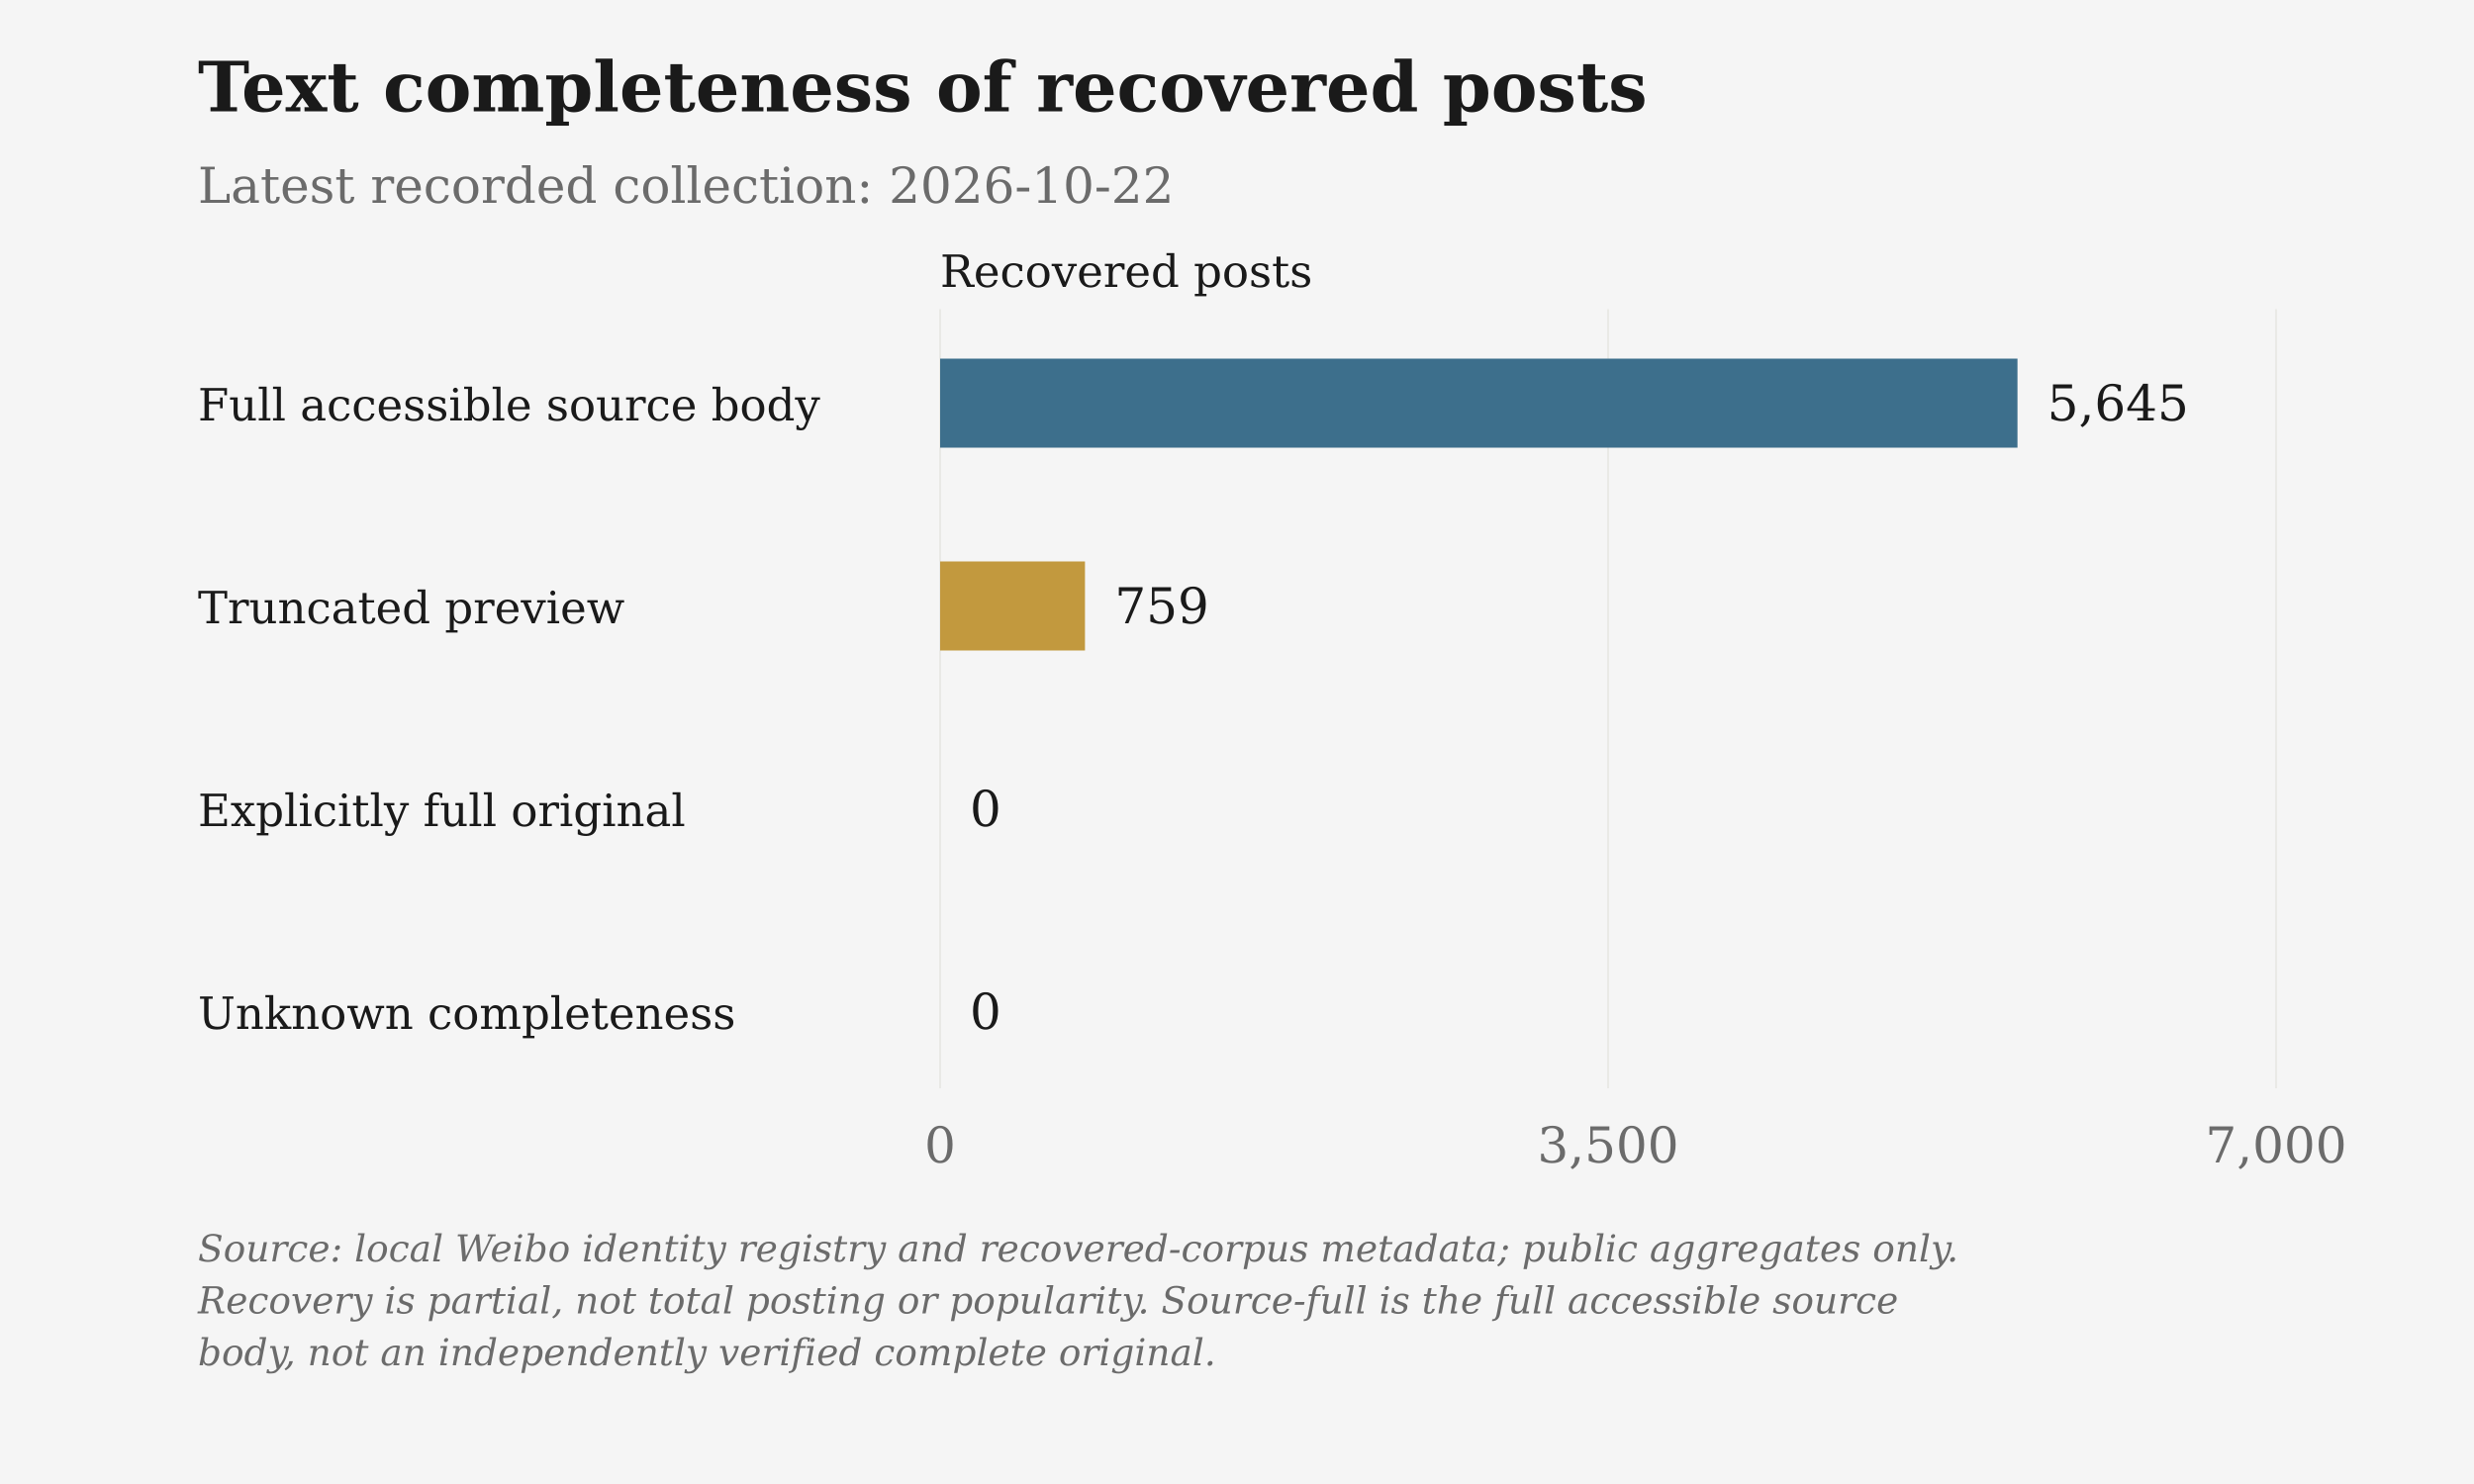
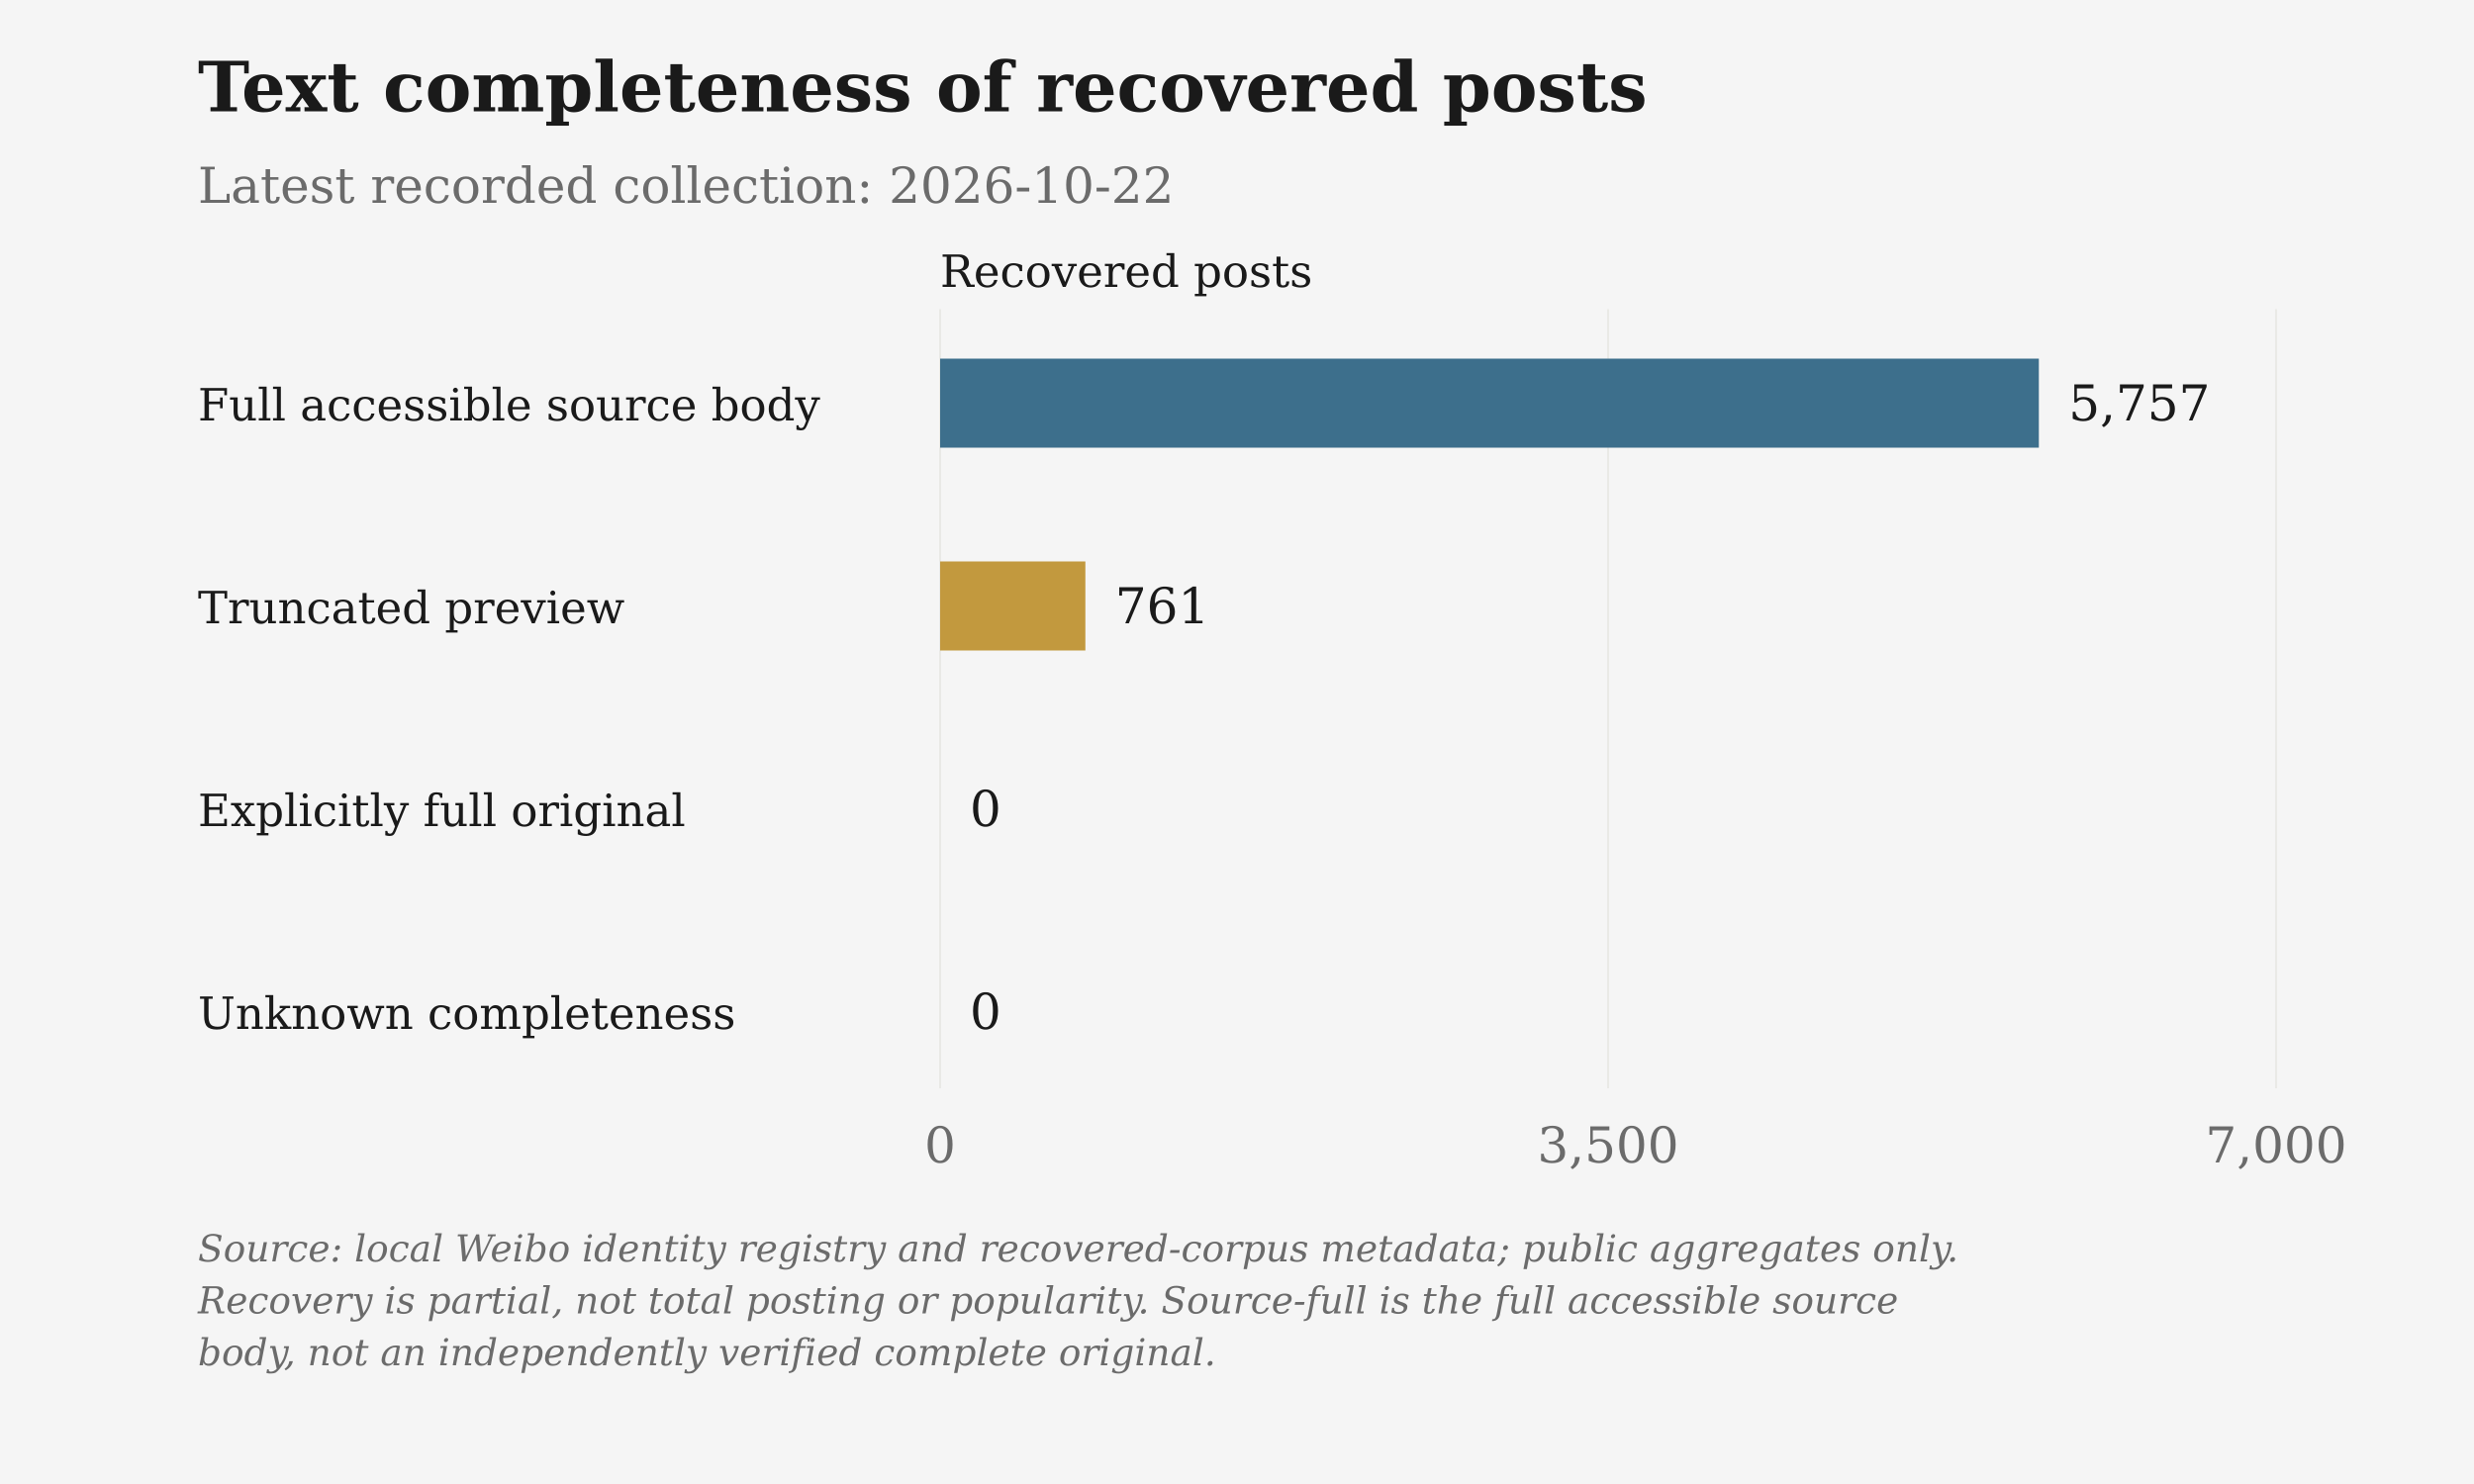
<svg xmlns="http://www.w3.org/2000/svg" viewBox="0 0 1000 600" role="img" aria-label="Text completeness of recovered posts">
  <rect class="chart-background" width="1000" height="600" fill="#F5F5F5" />
  <g font-family="DejaVu Serif, Georgia, 'Times New Roman', serif" font-size="20" fill="#6B6B6B">
    <text x="80" y="45" font-size="28" font-weight="bold" fill="#1A1A1A">Text completeness of recovered posts</text>
    <text x="80" y="82">Latest recorded collection: 2026-10-22</text>
    <text class="axis-unit" x="380" y="116" font-size="18" fill="#1A1A1A">Recovered posts</text>
    <path d="M380.00 125V440" stroke="#D6D3CC" stroke-opacity=".6" stroke-width=".5" />
    <text x="380.00" y="470" text-anchor="middle">0</text>
    <path d="M650.00 125V440" stroke="#D6D3CC" stroke-opacity=".6" stroke-width=".5" />
    <text x="650.00" y="470" text-anchor="middle">3,500</text>
    <path d="M920.00 125V440" stroke="#D6D3CC" stroke-opacity=".6" stroke-width=".5" />
    <text x="920.00" y="470" text-anchor="middle">7,000</text>
    <text x="80" y="170" font-size="18" fill="#1A1A1A">Full accessible source body</text>
-     <rect class="data-bar" data-label="Full accessible source body" data-value="5645" x="380" y="145" width="435.47" height="36" fill="#3D6F8C" />
-     <text x="827.47" y="170" fill="#1A1A1A">5,645</text>
+     <rect class="data-bar" data-label="Full accessible source body" data-value="5757" x="380" y="145" width="444.11" height="36" fill="#3D6F8C" />
+     <text x="836.11" y="170" fill="#1A1A1A">5,757</text>
    <text x="80" y="252" font-size="18" fill="#1A1A1A">Truncated preview</text>
-     <rect class="data-bar" data-label="Truncated preview" data-value="759" x="380" y="227" width="58.55" height="36" fill="#C2993E" />
-     <text x="450.55" y="252" fill="#1A1A1A">759</text>
+     <rect class="data-bar" data-label="Truncated preview" data-value="761" x="380" y="227" width="58.71" height="36" fill="#C2993E" />
+     <text x="450.71" y="252" fill="#1A1A1A">761</text>
    <text x="80" y="334" font-size="18" fill="#1A1A1A">Explicitly full original</text>
    <rect class="data-bar" data-label="Explicitly full original" data-value="0" x="380" y="309" width="0.00" height="36" fill="#4A7C59" />
    <text x="392.00" y="334" fill="#1A1A1A">0</text>
    <text x="80" y="416" font-size="18" fill="#1A1A1A">Unknown completeness</text>
    <rect class="data-bar" data-label="Unknown completeness" data-value="0" x="380" y="391" width="0.00" height="36" fill="#6B6B6B" />
    <text x="392.00" y="416" fill="#1A1A1A">0</text>
    <text class="figure-source" x="80" y="510" font-size="15" font-style="italic">Source: local Weibo identity registry and recovered-corpus metadata; public aggregates only.</text>
    <text class="figure-source" x="80" y="531" font-size="15" font-style="italic">Recovery is partial, not total posting or popularity. Source-full is the full accessible source</text>
    <text class="figure-source" x="80" y="552" font-size="15" font-style="italic">body, not an independently verified complete original.</text>
  </g>
</svg>
